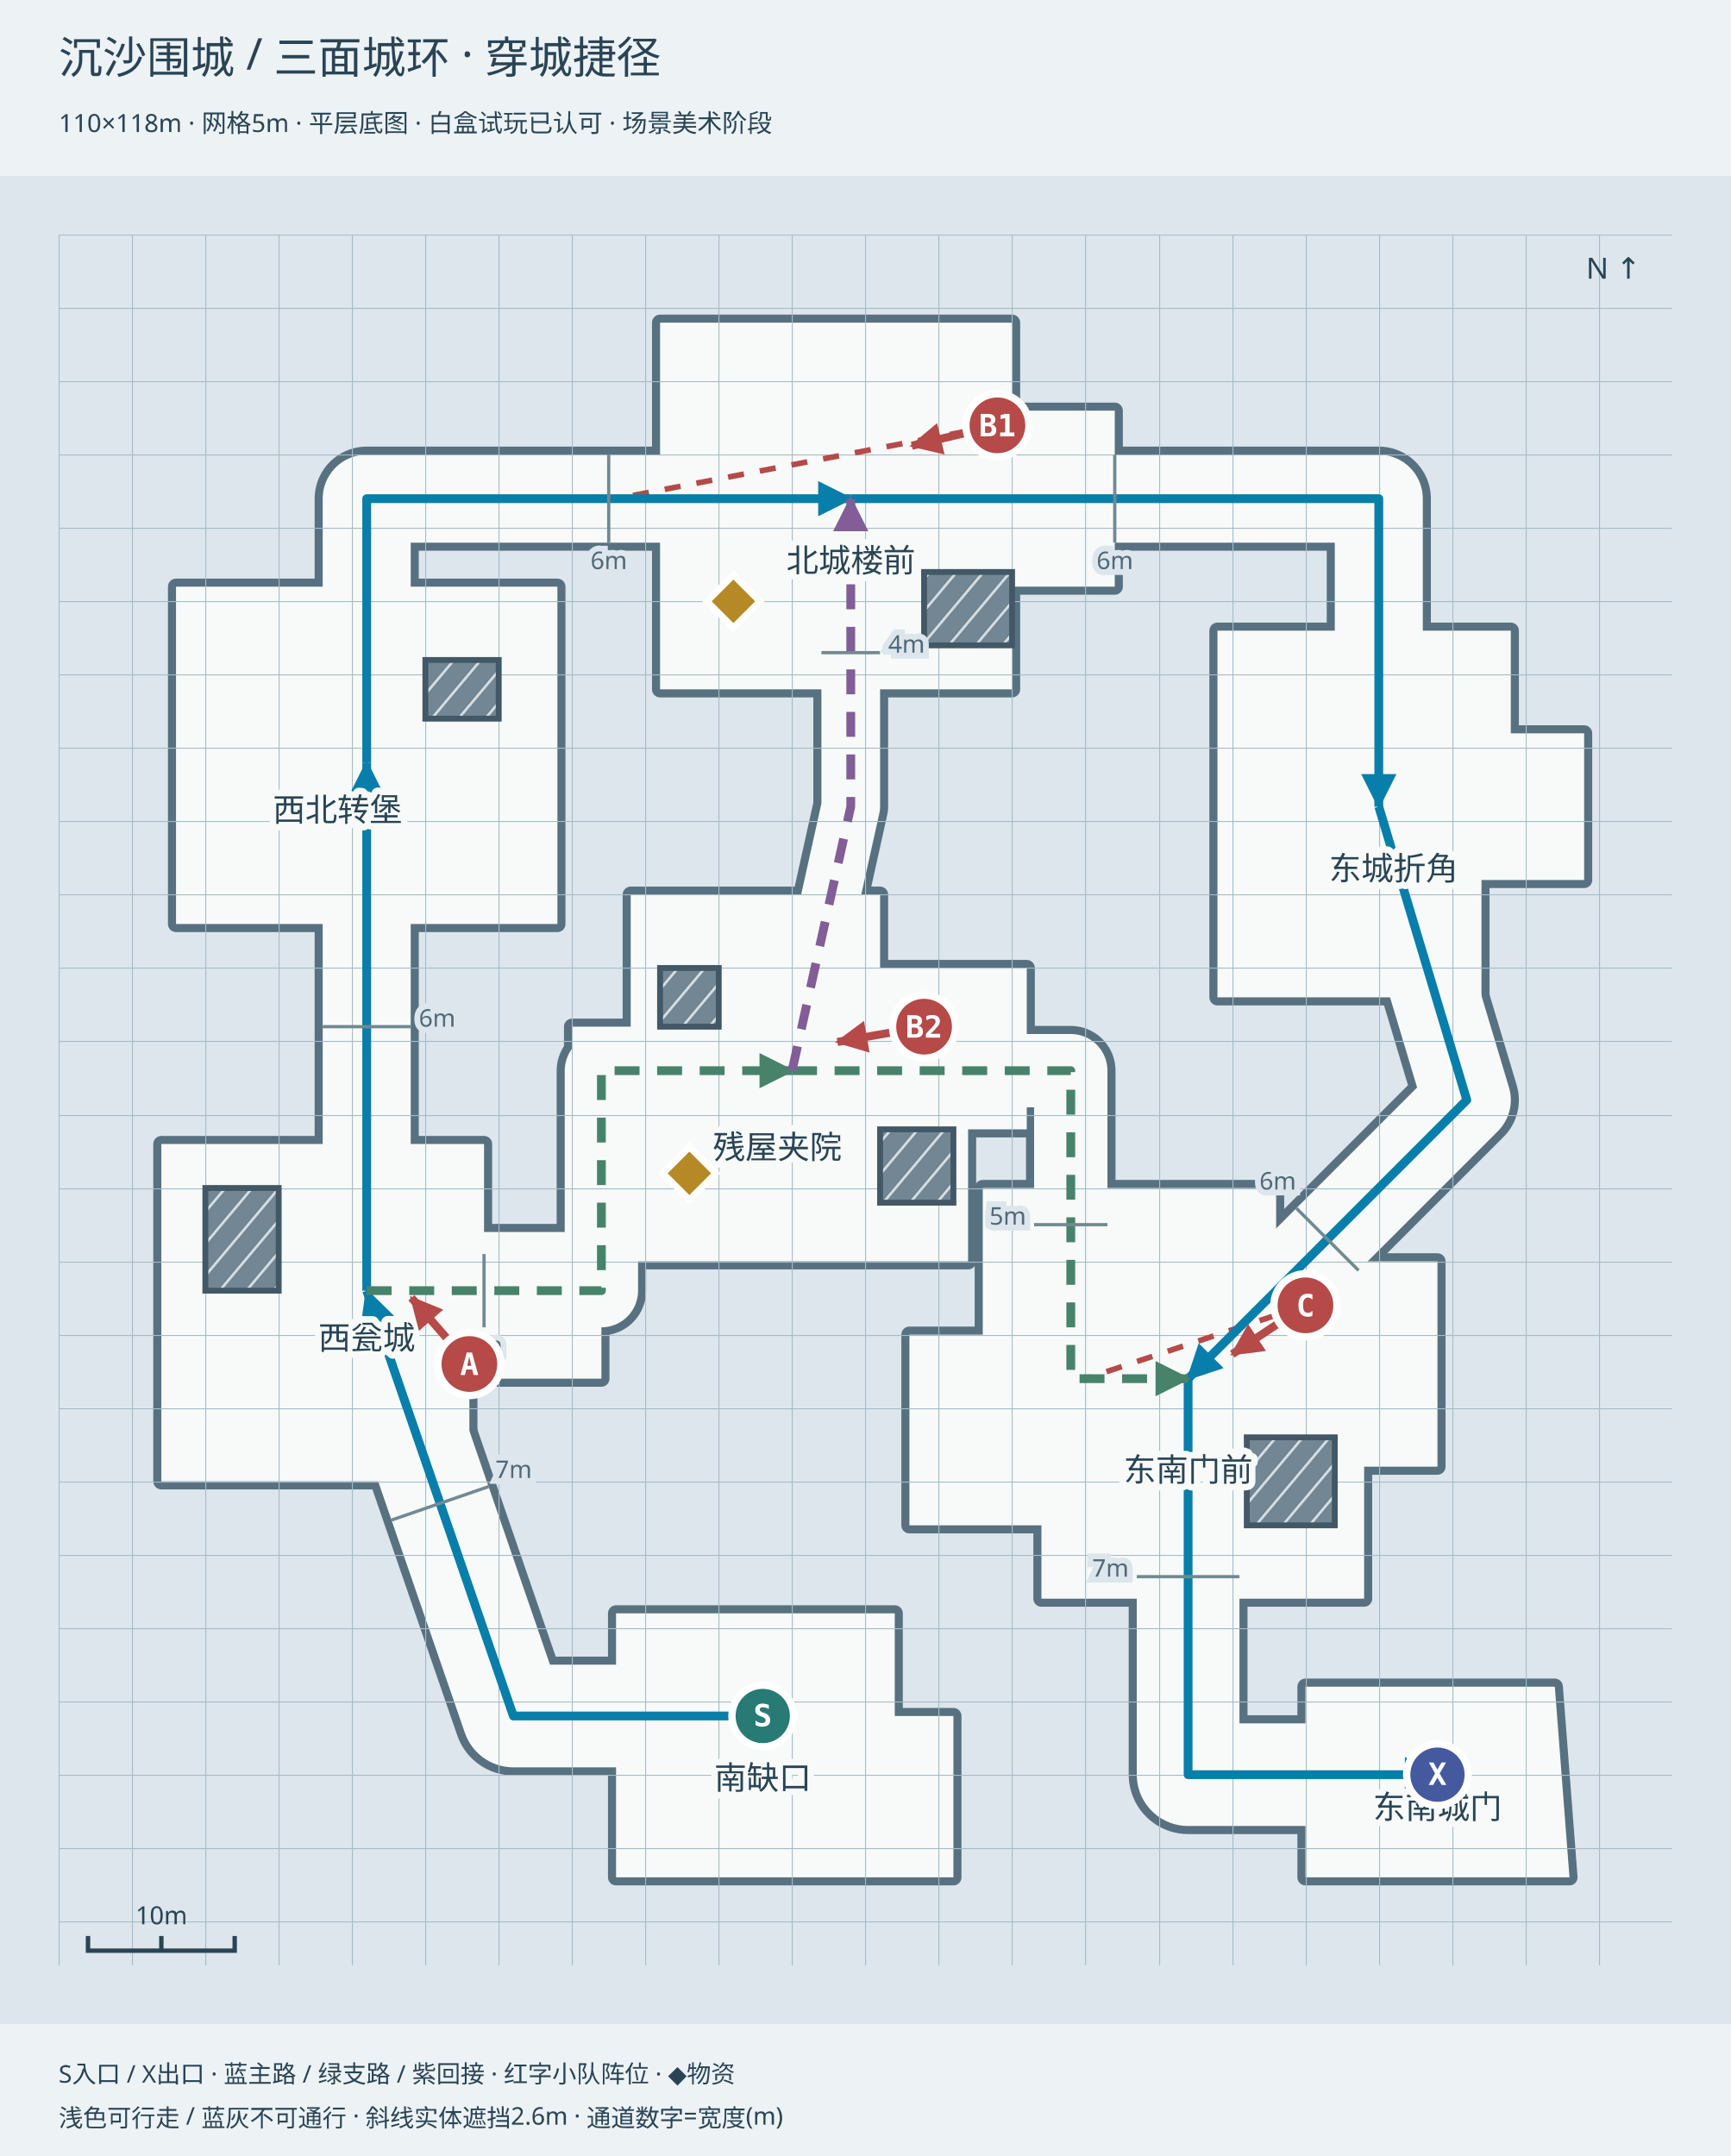
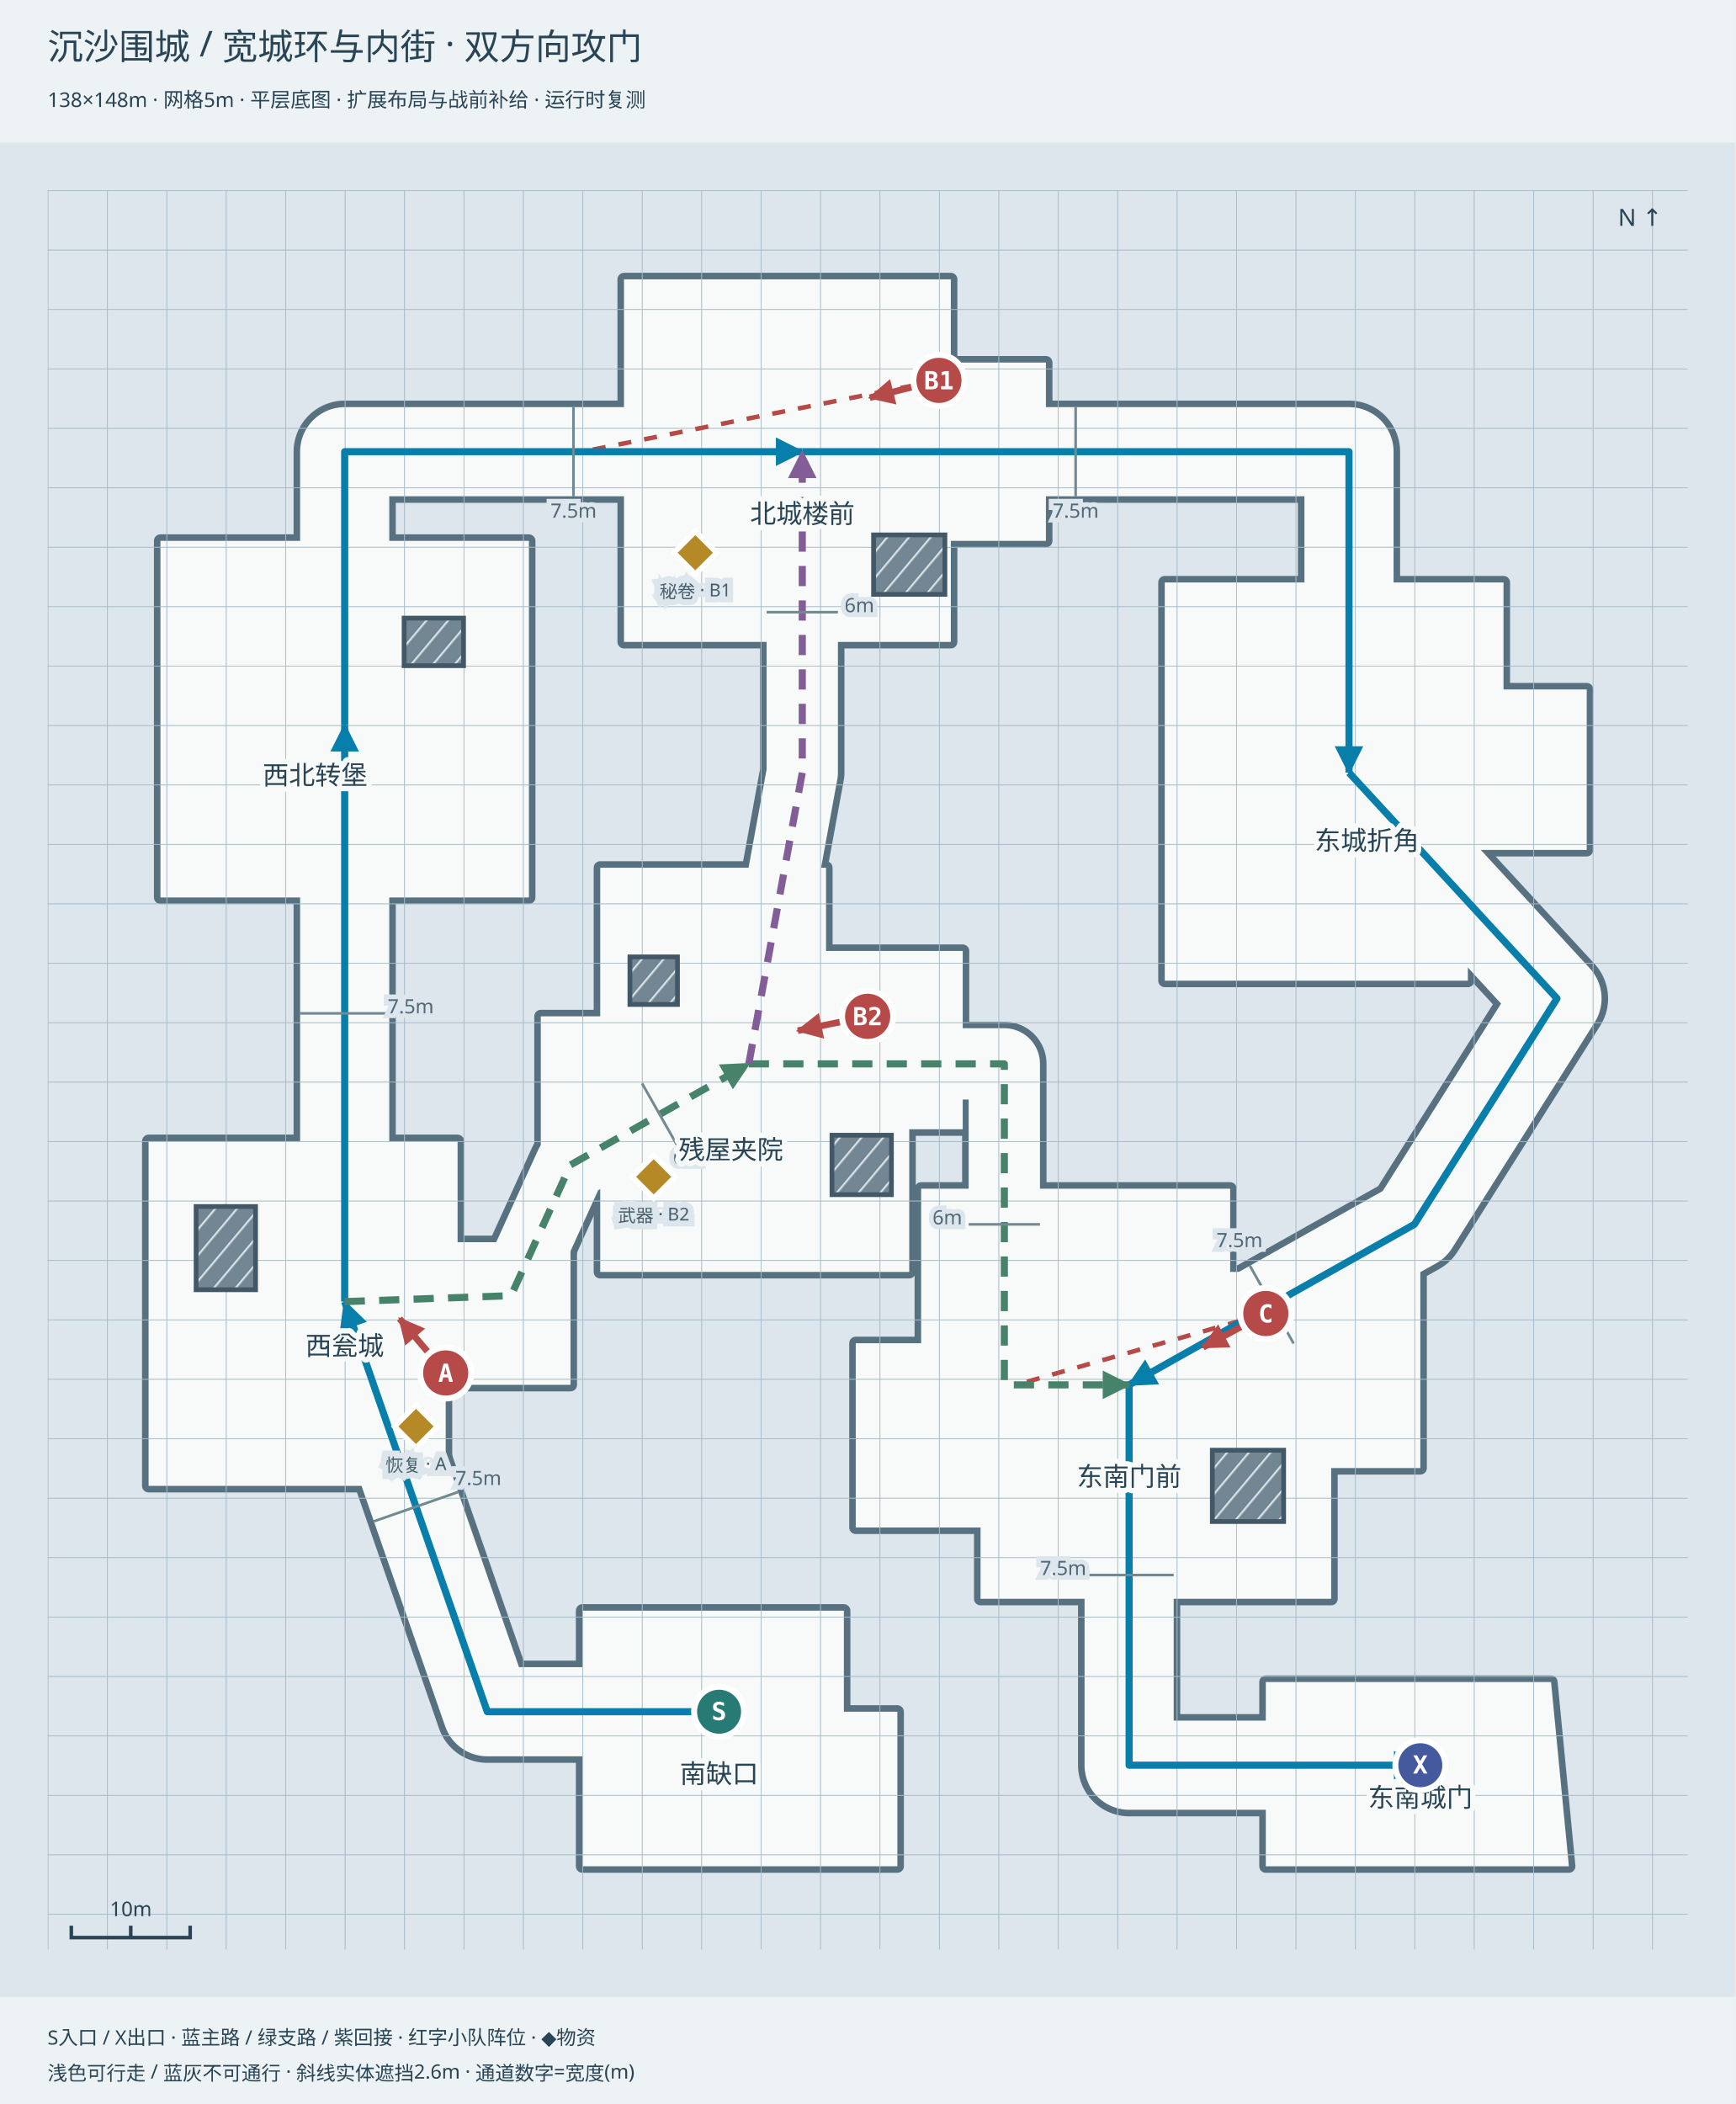
- <svg xmlns="http://www.w3.org/2000/svg" viewBox="0 0 118 147" role="img">
-   <rect width="118" height="147" fill="#edf2f5" />
-   <text style="text-anchor:start" x="4" y="5" font-family="Microsoft YaHei,sans-serif" font-size="3" fill="#294455">沉沙围城 / 三面城环 · 穿城捷径</text>
-   <text style="text-anchor:start" x="4" y="9" font-family="Microsoft YaHei,sans-serif" font-size="1.7" fill="#526978">110×118m · 网格5m · 平层底图 · 白盒试玩已认可 · 场景美术阶段</text>
+ <svg xmlns="http://www.w3.org/2000/svg" viewBox="0 0 146 177" role="img">
+   <rect width="146" height="177" fill="#edf2f5" />
+   <text style="text-anchor:start" x="4" y="5" font-family="Microsoft YaHei,sans-serif" font-size="3" fill="#294455">沉沙围城 / 宽城环与内街 · 双方向攻门</text>
+   <text style="text-anchor:start" x="4" y="9" font-family="Microsoft YaHei,sans-serif" font-size="1.7" fill="#526978">138×148m · 网格5m · 平层底图 · 扩展布局与战前补给 · 运行时复测</text>
  <g transform="translate(0 12)">
    <defs>
      <pattern id="desert-3-grid" width="5" height="5" patternUnits="userSpaceOnUse">
        <path d="M5 0H0V5" fill="none" stroke="#a5bbc8" stroke-width=".13" />
      </pattern>
      <pattern id="desert-3-hatch" width="1.4" height="1.4" patternUnits="userSpaceOnUse" patternTransform="rotate(40)">
        <rect width="1.4" height="1.4" fill="#738693" />
        <path d="M0 0V1.4" stroke="#d1dce1" stroke-width=".35" />
      </pattern>
      <marker id="desert-3-main" markerWidth="4" markerHeight="4" refX="3.7" refY="2" orient="auto" markerUnits="strokeWidth">
        <path d="M0 0L4 2 0 4" fill="#087eaa" />
      </marker>
      <marker id="desert-3-optional" markerWidth="4" markerHeight="4" refX="3.7" refY="2" orient="auto" markerUnits="strokeWidth">
        <path d="M0 0L4 2 0 4" fill="#47836b" />
      </marker>
      <marker id="desert-3-return" markerWidth="4" markerHeight="4" refX="3.7" refY="2" orient="auto" markerUnits="strokeWidth">
        <path d="M0 0L4 2 0 4" fill="#825d98" />
      </marker>
      <marker id="desert-3-threat" markerWidth="4" markerHeight="4" refX="3.7" refY="2" orient="auto" markerUnits="strokeWidth">
        <path d="M0 0L4 2 0 4" fill="#b54a48" />
      </marker>
    </defs>
    <style>text{font-family:'Microsoft YaHei','PingFang SC',sans-serif;fill:#294455;text-anchor:middle;pointer-events:none}.room-label{paint-order:stroke;stroke:#f7faf8;stroke-width:.9;stroke-linejoin:round}.dim{fill:#526978;paint-order:stroke;stroke:#dce6ec;stroke-width:.8}.portal{fill:white;font-family:Consolas,monospace;font-weight:bold}.note{fill:#465f6c;paint-order:stroke;stroke:#dce6ec;stroke-width:1}</style>
-     <rect width="118" height="126" fill="#dce6ec" />
+     <rect width="146" height="156" fill="#dce6ec" />
    <g transform="translate(4 4)">
-       <polyline points="48,101 31,101 21,72" fill="none" stroke="#587180" stroke-width="8.1" stroke-linecap="round" stroke-linejoin="round" />
-       <polyline points="21,72 21,36" fill="none" stroke="#587180" stroke-width="7.1" stroke-linecap="round" stroke-linejoin="round" />
-       <polyline points="21,36 21,18 54,18" fill="none" stroke="#587180" stroke-width="7.1" stroke-linecap="round" stroke-linejoin="round" />
-       <polyline points="54,18 90,18 90,39" fill="none" stroke="#587180" stroke-width="7.1" stroke-linecap="round" stroke-linejoin="round" />
-       <polyline points="90,39 96,59 77,78" fill="none" stroke="#587180" stroke-width="7.1" stroke-linecap="round" stroke-linejoin="round" />
-       <polyline points="77,78 77,105 94,105" fill="none" stroke="#587180" stroke-width="8.1" stroke-linecap="round" stroke-linejoin="round" />
-       <polyline points="21,72 37,72 37,57 50,57" fill="none" stroke="#587180" stroke-width="6.1" stroke-linecap="round" stroke-linejoin="round" />
-       <polyline points="50,57 69,57 69,78 77,78" fill="none" stroke="#587180" stroke-width="6.1" stroke-linecap="round" stroke-linejoin="round" />
-       <polyline points="50,57 54,39 54,18" fill="none" stroke="#587180" stroke-width="5.1" stroke-linecap="round" stroke-linejoin="round" />
-       <polygon points="38,94 57,94 57,101 61,101 61,112 38,112" fill="#587180" stroke="#587180" stroke-width="1.1" stroke-linejoin="round" />
-       <polygon points="7,62 29,62 29,68 37,68 37,78 28,78 28,85 7,85" fill="#587180" stroke="#587180" stroke-width="1.1" stroke-linejoin="round" />
-       <polygon points="8,24 34,24 34,47 8,47" fill="#587180" stroke="#587180" stroke-width="1.1" stroke-linejoin="round" />
-       <polygon points="41,6 65,6 65,12 72,12 72,24 65,24 65,31 41,31" fill="#587180" stroke="#587180" stroke-width="1.1" stroke-linejoin="round" />
-       <polygon points="79,27 99,27 99,34 104,34 104,44 97,44 97,52 79,52" fill="#587180" stroke="#587180" stroke-width="1.1" stroke-linejoin="round" />
-       <polygon points="39,45 56,45 56,50 66,50 66,61 62,61 62,70 39,70 39,65 35,65 35,54 39,54" fill="#587180" stroke="#587180" stroke-width="1.1" stroke-linejoin="round" />
-       <polygon points="63,65 83,65 83,70 94,70 94,84 89,84 89,93 67,93 67,88 58,88 58,75 63,75" fill="#587180" stroke="#587180" stroke-width="1.1" stroke-linejoin="round" />
-       <polygon points="85,99 102,99 103,112 85,112" fill="#587180" stroke="#587180" stroke-width="1.1" stroke-linejoin="round" />
-       <polyline points="48,101 31,101 21,72" fill="none" stroke="#f7faf8" stroke-width="7" stroke-linecap="round" stroke-linejoin="round" />
-       <polyline points="21,72 21,36" fill="none" stroke="#f7faf8" stroke-width="6" stroke-linecap="round" stroke-linejoin="round" />
-       <polyline points="21,36 21,18 54,18" fill="none" stroke="#f7faf8" stroke-width="6" stroke-linecap="round" stroke-linejoin="round" />
-       <polyline points="54,18 90,18 90,39" fill="none" stroke="#f7faf8" stroke-width="6" stroke-linecap="round" stroke-linejoin="round" />
-       <polyline points="90,39 96,59 77,78" fill="none" stroke="#f7faf8" stroke-width="6" stroke-linecap="round" stroke-linejoin="round" />
-       <polyline points="77,78 77,105 94,105" fill="none" stroke="#f7faf8" stroke-width="7" stroke-linecap="round" stroke-linejoin="round" />
-       <polyline points="21,72 37,72 37,57 50,57" fill="none" stroke="#f7faf8" stroke-width="5" stroke-linecap="round" stroke-linejoin="round" />
-       <polyline points="50,57 69,57 69,78 77,78" fill="none" stroke="#f7faf8" stroke-width="5" stroke-linecap="round" stroke-linejoin="round" />
-       <polyline points="50,57 54,39 54,18" fill="none" stroke="#f7faf8" stroke-width="4" stroke-linecap="round" stroke-linejoin="round" />
-       <polygon points="38,94 57,94 57,101 61,101 61,112 38,112" fill="#f7faf8" stroke="none" stroke-width="0" stroke-linejoin="round" />
-       <polygon points="7,62 29,62 29,68 37,68 37,78 28,78 28,85 7,85" fill="#f7faf8" stroke="none" stroke-width="0" stroke-linejoin="round" />
-       <polygon points="8,24 34,24 34,47 8,47" fill="#f7faf8" stroke="none" stroke-width="0" stroke-linejoin="round" />
-       <polygon points="41,6 65,6 65,12 72,12 72,24 65,24 65,31 41,31" fill="#f7faf8" stroke="none" stroke-width="0" stroke-linejoin="round" />
-       <polygon points="79,27 99,27 99,34 104,34 104,44 97,44 97,52 79,52" fill="#f7faf8" stroke="none" stroke-width="0" stroke-linejoin="round" />
-       <polygon points="39,45 56,45 56,50 66,50 66,61 62,61 62,70 39,70 39,65 35,65 35,54 39,54" fill="#f7faf8" stroke="none" stroke-width="0" stroke-linejoin="round" />
-       <polygon points="63,65 83,65 83,70 94,70 94,84 89,84 89,93 67,93 67,88 58,88 58,75 63,75" fill="#f7faf8" stroke="none" stroke-width="0" stroke-linejoin="round" />
-       <polygon points="85,99 102,99 103,112 85,112" fill="#f7faf8" stroke="none" stroke-width="0" stroke-linejoin="round" />
-       <rect width="110" height="118" fill="url(#desert-3-grid)" />
-       <polygon points="10,65 15,65 15,72 10,72" fill="url(#desert-3-hatch)" stroke="#435867" stroke-width=".4" />
-       <polygon points="25,29 30,29 30,33 25,33" fill="url(#desert-3-hatch)" stroke="#435867" stroke-width=".4" />
-       <polygon points="59,23 65,23 65,28 59,28" fill="url(#desert-3-hatch)" stroke="#435867" stroke-width=".4" />
-       <polygon points="41,50 45,50 45,54 41,54" fill="url(#desert-3-hatch)" stroke="#435867" stroke-width=".4" />
-       <polygon points="56,61 61,61 61,66 56,66" fill="url(#desert-3-hatch)" stroke="#435867" stroke-width=".4" />
-       <polygon points="81,82 87,82 87,88 81,88" fill="url(#desert-3-hatch)" stroke="#435867" stroke-width=".4" />
+       <polyline points="56.5,128 37,128 25,93.5" fill="none" stroke="#587180" stroke-width="8.6" stroke-linecap="round" stroke-linejoin="round" />
+       <polyline points="25,93.5 25,45" fill="none" stroke="#587180" stroke-width="8.6" stroke-linecap="round" stroke-linejoin="round" />
+       <polyline points="25,45 25,22 63.5,22" fill="none" stroke="#587180" stroke-width="8.6" stroke-linecap="round" stroke-linejoin="round" />
+       <polyline points="63.5,22 109.5,22 109.5,49" fill="none" stroke="#587180" stroke-width="8.6" stroke-linecap="round" stroke-linejoin="round" />
+       <polyline points="109.5,49 127,68 115,87 91,100.5" fill="none" stroke="#587180" stroke-width="8.6" stroke-linecap="round" stroke-linejoin="round" />
+       <polyline points="91,100.5 91,132.5 115.5,132.5" fill="none" stroke="#587180" stroke-width="8.6" stroke-linecap="round" stroke-linejoin="round" />
+       <polyline points="25,93.5 39,93 44,82 59,73.5" fill="none" stroke="#587180" stroke-width="7.1" stroke-linecap="round" stroke-linejoin="round" />
+       <polyline points="59,73.5 80.5,73.5 80.5,100.5 91,100.5" fill="none" stroke="#587180" stroke-width="7.1" stroke-linecap="round" stroke-linejoin="round" />
+       <polyline points="59,73.5 63.5,49 63.5,22" fill="none" stroke="#587180" stroke-width="7.1" stroke-linecap="round" stroke-linejoin="round" />
+       <polygon points="45,119.5 67,119.5 67,128 71.5,128 71.5,141 45,141" fill="#587180" stroke="#587180" stroke-width="1.1" stroke-linejoin="round" />
+       <polygon points="8.5,80 34.5,80 34.5,88.5 44,88.5 44,100.5 33.5,100.5 33.5,109 8.5,109" fill="#587180" stroke="#587180" stroke-width="1.1" stroke-linejoin="round" />
+       <polygon points="9.5,29.5 40.5,29.5 40.5,59.5 9.5,59.5" fill="#587180" stroke="#587180" stroke-width="1.1" stroke-linejoin="round" />
+       <polygon points="48.5,7.5 76,7.5 76,14.5 84,14.5 84,29.5 76,29.5 76,38 48.5,38" fill="#587180" stroke="#587180" stroke-width="1.1" stroke-linejoin="round" />
+       <polygon points="94,33 122.5,33 122.5,42 129.5,42 129.5,55.5 119.5,55.5 119.5,66.5 94,66.5" fill="#587180" stroke="#587180" stroke-width="1.1" stroke-linejoin="round" />
+       <polygon points="46.5,57 65.5,57 65.5,64 77,64 77,79 72.5,79 72.5,91 46.5,91 46.5,84 41.5,84 41.5,69.5 46.5,69.5" fill="#587180" stroke="#587180" stroke-width="1.1" stroke-linejoin="round" />
+       <polygon points="73.5,84 99.5,84 99.5,91 115.5,91 115.5,107.5 108,107.5 108,118.5 78.5,118.5 78.5,112.5 68,112.5 68,97 73.5,97" fill="#587180" stroke="#587180" stroke-width="1.1" stroke-linejoin="round" />
+       <polygon points="102.5,125.5 126.5,125.5 128,141 102.5,141" fill="#587180" stroke="#587180" stroke-width="1.1" stroke-linejoin="round" />
+       <polyline points="56.5,128 37,128 25,93.5" fill="none" stroke="#f7faf8" stroke-width="7.5" stroke-linecap="round" stroke-linejoin="round" />
+       <polyline points="25,93.5 25,45" fill="none" stroke="#f7faf8" stroke-width="7.5" stroke-linecap="round" stroke-linejoin="round" />
+       <polyline points="25,45 25,22 63.5,22" fill="none" stroke="#f7faf8" stroke-width="7.5" stroke-linecap="round" stroke-linejoin="round" />
+       <polyline points="63.5,22 109.5,22 109.5,49" fill="none" stroke="#f7faf8" stroke-width="7.5" stroke-linecap="round" stroke-linejoin="round" />
+       <polyline points="109.5,49 127,68 115,87 91,100.5" fill="none" stroke="#f7faf8" stroke-width="7.5" stroke-linecap="round" stroke-linejoin="round" />
+       <polyline points="91,100.5 91,132.5 115.5,132.5" fill="none" stroke="#f7faf8" stroke-width="7.5" stroke-linecap="round" stroke-linejoin="round" />
+       <polyline points="25,93.5 39,93 44,82 59,73.5" fill="none" stroke="#f7faf8" stroke-width="6" stroke-linecap="round" stroke-linejoin="round" />
+       <polyline points="59,73.5 80.5,73.5 80.5,100.5 91,100.5" fill="none" stroke="#f7faf8" stroke-width="6" stroke-linecap="round" stroke-linejoin="round" />
+       <polyline points="59,73.5 63.5,49 63.5,22" fill="none" stroke="#f7faf8" stroke-width="6" stroke-linecap="round" stroke-linejoin="round" />
+       <polygon points="45,119.5 67,119.5 67,128 71.5,128 71.5,141 45,141" fill="#f7faf8" stroke="none" stroke-width="0" stroke-linejoin="round" />
+       <polygon points="8.5,80 34.5,80 34.5,88.5 44,88.5 44,100.5 33.5,100.5 33.5,109 8.5,109" fill="#f7faf8" stroke="none" stroke-width="0" stroke-linejoin="round" />
+       <polygon points="9.5,29.5 40.5,29.5 40.5,59.5 9.5,59.5" fill="#f7faf8" stroke="none" stroke-width="0" stroke-linejoin="round" />
+       <polygon points="48.5,7.5 76,7.5 76,14.5 84,14.5 84,29.5 76,29.5 76,38 48.5,38" fill="#f7faf8" stroke="none" stroke-width="0" stroke-linejoin="round" />
+       <polygon points="94,33 122.5,33 122.5,42 129.5,42 129.5,55.5 119.5,55.5 119.5,66.5 94,66.5" fill="#f7faf8" stroke="none" stroke-width="0" stroke-linejoin="round" />
+       <polygon points="46.5,57 65.5,57 65.5,64 77,64 77,79 72.5,79 72.5,91 46.5,91 46.5,84 41.5,84 41.5,69.5 46.5,69.5" fill="#f7faf8" stroke="none" stroke-width="0" stroke-linejoin="round" />
+       <polygon points="73.5,84 99.5,84 99.5,91 115.5,91 115.5,107.5 108,107.5 108,118.5 78.5,118.5 78.5,112.5 68,112.5 68,97 73.5,97" fill="#f7faf8" stroke="none" stroke-width="0" stroke-linejoin="round" />
+       <polygon points="102.5,125.5 126.5,125.5 128,141 102.5,141" fill="#f7faf8" stroke="none" stroke-width="0" stroke-linejoin="round" />
+       <rect width="138" height="148" fill="url(#desert-3-grid)" />
+       <polygon points="12.5,85.5 17.5,85.5 17.5,92.5 12.5,92.5" fill="url(#desert-3-hatch)" stroke="#435867" stroke-width=".4" />
+       <polygon points="30,36 35,36 35,40 30,40" fill="url(#desert-3-hatch)" stroke="#435867" stroke-width=".4" />
+       <polygon points="69.5,29 75.5,29 75.5,34 69.5,34" fill="url(#desert-3-hatch)" stroke="#435867" stroke-width=".4" />
+       <polygon points="49,64.5 53,64.5 53,68.5 49,68.5" fill="url(#desert-3-hatch)" stroke="#435867" stroke-width=".4" />
+       <polygon points="66,79.5 71,79.5 71,84.5 66,84.5" fill="url(#desert-3-hatch)" stroke="#435867" stroke-width=".4" />
+       <polygon points="98,106 104,106 104,112 98,112" fill="url(#desert-3-hatch)" stroke="#435867" stroke-width=".4" />
      <g data-layer="sightlines">
        <g>
-           <line x1="64" y1="13" x2="38" y2="18" stroke="#b54a48" stroke-width=".38" stroke-dasharray="1.1 1.1" />
+           <line x1="75" y1="16" x2="45" y2="22" stroke="#b54a48" stroke-width=".38" stroke-dasharray="1.1 1.1" />
        </g>
        <g>
-           <line x1="85" y1="73" x2="70" y2="78" stroke="#b54a48" stroke-width=".38" stroke-dasharray="1.1 1.1" />
+           <line x1="102.5" y1="94.5" x2="81.5" y2="100.5" stroke="#b54a48" stroke-width=".38" stroke-dasharray="1.1 1.1" />
        </g>
      </g>
      <g data-layer="routes">
-         <polyline points="48,101 31,101 21,72" fill="none" stroke="#087eaa" stroke-width="0.6" stroke-dasharray="none" stroke-linejoin="round" marker-end="url(#desert-3-main)" />
-         <polyline points="21,72 21,36" fill="none" stroke="#087eaa" stroke-width="0.6" stroke-dasharray="none" stroke-linejoin="round" marker-end="url(#desert-3-main)" />
-         <polyline points="21,36 21,18 54,18" fill="none" stroke="#087eaa" stroke-width="0.6" stroke-dasharray="none" stroke-linejoin="round" marker-end="url(#desert-3-main)" />
-         <polyline points="54,18 90,18 90,39" fill="none" stroke="#087eaa" stroke-width="0.6" stroke-dasharray="none" stroke-linejoin="round" marker-end="url(#desert-3-main)" />
-         <polyline points="90,39 96,59 77,78" fill="none" stroke="#087eaa" stroke-width="0.6" stroke-dasharray="none" stroke-linejoin="round" marker-end="url(#desert-3-main)" />
-         <polyline points="77,78 77,105 94,105" fill="none" stroke="#087eaa" stroke-width="0.6" stroke-dasharray="none" stroke-linejoin="round" marker-end="url(#desert-3-main)" />
-         <polyline points="21,72 37,72 37,57 50,57" fill="none" stroke="#47836b" stroke-width="0.6" stroke-dasharray="1.7 1.2" stroke-linejoin="round" marker-end="url(#desert-3-optional)" />
-         <polyline points="50,57 69,57 69,78 77,78" fill="none" stroke="#47836b" stroke-width="0.6" stroke-dasharray="1.7 1.2" stroke-linejoin="round" marker-end="url(#desert-3-optional)" />
-         <polyline points="50,57 54,39 54,18" fill="none" stroke="#825d98" stroke-width="0.6" stroke-dasharray="1.7 1.2" stroke-linejoin="round" marker-end="url(#desert-3-return)" />
+         <polyline points="56.5,128 37,128 25,93.5" fill="none" stroke="#087eaa" stroke-width="0.6" stroke-dasharray="none" stroke-linejoin="round" marker-end="url(#desert-3-main)" />
+         <polyline points="25,93.5 25,45" fill="none" stroke="#087eaa" stroke-width="0.6" stroke-dasharray="none" stroke-linejoin="round" marker-end="url(#desert-3-main)" />
+         <polyline points="25,45 25,22 63.5,22" fill="none" stroke="#087eaa" stroke-width="0.6" stroke-dasharray="none" stroke-linejoin="round" marker-end="url(#desert-3-main)" />
+         <polyline points="63.5,22 109.5,22 109.5,49" fill="none" stroke="#087eaa" stroke-width="0.6" stroke-dasharray="none" stroke-linejoin="round" marker-end="url(#desert-3-main)" />
+         <polyline points="109.5,49 127,68 115,87 91,100.5" fill="none" stroke="#087eaa" stroke-width="0.6" stroke-dasharray="none" stroke-linejoin="round" marker-end="url(#desert-3-main)" />
+         <polyline points="91,100.5 91,132.5 115.5,132.5" fill="none" stroke="#087eaa" stroke-width="0.6" stroke-dasharray="none" stroke-linejoin="round" marker-end="url(#desert-3-main)" />
+         <polyline points="25,93.5 39,93 44,82 59,73.5" fill="none" stroke="#47836b" stroke-width="0.6" stroke-dasharray="1.7 1.2" stroke-linejoin="round" marker-end="url(#desert-3-optional)" />
+         <polyline points="59,73.5 80.5,73.5 80.5,100.5 91,100.5" fill="none" stroke="#47836b" stroke-width="0.6" stroke-dasharray="1.7 1.2" stroke-linejoin="round" marker-end="url(#desert-3-optional)" />
+         <polyline points="59,73.5 63.5,49 63.5,22" fill="none" stroke="#825d98" stroke-width="0.6" stroke-dasharray="1.7 1.2" stroke-linejoin="round" marker-end="url(#desert-3-return)" />
      </g>
      <g data-layer="dimensions">
        <g>
-           <line x1="22.691" y1="87.641" x2="29.309" y2="85.359" stroke="#718993" stroke-width=".22" />
-           <text x="31.01" y="84.772" class="dim" font-size="1.65">7m</text>
+           <line x1="27.458" y1="111.982" x2="34.542" y2="109.518" stroke="#718993" stroke-width=".22" />
+           <text x="36.242" y="108.927" class="dim" font-size="1.65">7.5m</text>
        </g>
        <g>
-           <line x1="18" y1="54" x2="24" y2="54" stroke="#718993" stroke-width=".22" />
-           <text x="25.8" y="54" class="dim" font-size="1.65">6m</text>
+           <line x1="21.25" y1="69.25" x2="28.75" y2="69.25" stroke="#718993" stroke-width=".22" />
+           <text x="30.55" y="69.25" class="dim" font-size="1.65">7.5m</text>
        </g>
        <g>
-           <line x1="37.5" y1="15" x2="37.5" y2="21" stroke="#718993" stroke-width=".22" />
-           <text x="37.5" y="22.8" class="dim" font-size="1.65">6m</text>
+           <line x1="44.25" y1="18.25" x2="44.25" y2="25.75" stroke="#718993" stroke-width=".22" />
+           <text x="44.25" y="27.55" class="dim" font-size="1.65">7.5m</text>
        </g>
        <g>
-           <line x1="72" y1="15" x2="72" y2="21" stroke="#718993" stroke-width=".22" />
-           <text x="72" y="22.8" class="dim" font-size="1.65">6m</text>
+           <line x1="86.5" y1="18.25" x2="86.5" y2="25.75" stroke="#718993" stroke-width=".22" />
+           <text x="86.5" y="27.55" class="dim" font-size="1.65">7.5m</text>
        </g>
        <g>
-           <line x1="88.621" y1="70.621" x2="84.379" y2="66.379" stroke="#718993" stroke-width=".22" />
-           <text x="83.106" y="65.106" class="dim" font-size="1.65">6m</text>
+           <line x1="104.838" y1="97.018" x2="101.162" y2="90.482" stroke="#718993" stroke-width=".22" />
+           <text x="100.279" y="88.913" class="dim" font-size="1.65">7.5m</text>
        </g>
        <g>
-           <line x1="80.5" y1="91.5" x2="73.5" y2="91.5" stroke="#718993" stroke-width=".22" />
-           <text x="71.7" y="91.5" class="dim" font-size="1.65">7m</text>
+           <line x1="94.75" y1="116.5" x2="87.25" y2="116.5" stroke="#718993" stroke-width=".22" />
+           <text x="85.45" y="116.5" class="dim" font-size="1.65">7.5m</text>
        </g>
        <g>
-           <line x1="29" y1="69.5" x2="29" y2="74.5" stroke="#718993" stroke-width=".22" />
-           <text x="29" y="76.3" class="dim" font-size="1.65">5m</text>
+           <line x1="50.021" y1="75.14" x2="52.979" y2="80.36" stroke="#718993" stroke-width=".22" />
+           <text x="53.866" y="81.926" class="dim" font-size="1.65">6m</text>
        </g>
        <g>
-           <line x1="71.5" y1="67.5" x2="66.5" y2="67.5" stroke="#718993" stroke-width=".22" />
-           <text x="64.7" y="67.5" class="dim" font-size="1.65">5m</text>
+           <line x1="83.5" y1="87" x2="77.5" y2="87" stroke="#718993" stroke-width=".22" />
+           <text x="75.7" y="87" class="dim" font-size="1.65">6m</text>
        </g>
        <g>
-           <line x1="52" y1="28.5" x2="56" y2="28.5" stroke="#718993" stroke-width=".22" />
-           <text x="57.8" y="28.5" class="dim" font-size="1.65">4m</text>
+           <line x1="60.5" y1="35.5" x2="66.5" y2="35.5" stroke="#718993" stroke-width=".22" />
+           <text x="68.3" y="35.5" class="dim" font-size="1.65">6m</text>
        </g>
      </g>
      <g data-layer="labels">
-         <text x="48" y="106" class="room-label" font-size="2.2">南缺口</text>
-         <text x="21" y="76" class="room-label" font-size="2.2">西瓮城</text>
-         <text x="19" y="40" class="room-label" font-size="2.2">西北转堡</text>
-         <text x="54" y="23" class="room-label" font-size="2.2">北城楼前</text>
-         <text x="91" y="44" class="room-label" font-size="2.2">东城折角</text>
-         <text x="49" y="63" class="room-label" font-size="2.2">残屋夹院</text>
-         <text x="77" y="85" class="room-label" font-size="2.2">东南门前</text>
-         <text x="94" y="108" class="room-label" font-size="2.2">东南城门</text>
+         <text x="56.5" y="134" class="room-label" font-size="2.2">南缺口</text>
+         <text x="25" y="98" class="room-label" font-size="2.2">西瓮城</text>
+         <text x="22.5" y="50" class="room-label" font-size="2.2">西北转堡</text>
+         <text x="63.5" y="28" class="room-label" font-size="2.2">北城楼前</text>
+         <text x="111" y="55.5" class="room-label" font-size="2.2">东城折角</text>
+         <text x="57.5" y="81.5" class="room-label" font-size="2.2">残屋夹院</text>
+         <text x="91" y="109" class="room-label" font-size="2.2">东南门前</text>
+         <text x="115.5" y="136" class="room-label" font-size="2.2">东南城门</text>
      </g>
      <g data-layer="encounters">
        <g>
-           <line x1="28" y1="77" x2="24.049" y2="72.485" stroke="#b54a48" stroke-width=".55" marker-end="url(#desert-3-threat)" />
-           <circle cx="28" cy="77" r="2.15" fill="#b54a48" stroke="#fff" stroke-width=".5" />
-           <text x="28" y="77.75" class="portal" font-size="2.1">A</text>
+           <line x1="33.5" y1="99.5" x2="29.614" y2="94.928" stroke="#b54a48" stroke-width=".55" marker-end="url(#desert-3-threat)" />
+           <circle cx="33.5" cy="99.5" r="2.15" fill="#b54a48" stroke="#fff" stroke-width=".5" />
+           <text x="33.5" y="100.25" class="portal" font-size="2.1">A</text>
        </g>
        <g>
-           <line x1="64" y1="13" x2="58.163" y2="14.39" stroke="#b54a48" stroke-width=".55" marker-end="url(#desert-3-threat)" />
-           <circle cx="64" cy="13" r="2.15" fill="#b54a48" stroke="#fff" stroke-width=".5" />
-           <text x="64" y="13.75" class="portal" font-size="2.1">B1</text>
+           <line x1="75" y1="16" x2="69.179" y2="17.455" stroke="#b54a48" stroke-width=".55" marker-end="url(#desert-3-threat)" />
+           <circle cx="75" cy="16" r="2.15" fill="#b54a48" stroke="#fff" stroke-width=".5" />
+           <text x="75" y="16.75" class="portal" font-size="2.1">B1</text>
        </g>
        <g>
-           <line x1="59" y1="54" x2="53.091" y2="55.043" stroke="#b54a48" stroke-width=".55" marker-end="url(#desert-3-threat)" />
-           <circle cx="59" cy="54" r="2.15" fill="#b54a48" stroke="#fff" stroke-width=".5" />
-           <text x="59" y="54.75" class="portal" font-size="2.1">B2</text>
+           <line x1="69" y1="69.5" x2="63.122" y2="70.706" stroke="#b54a48" stroke-width=".55" marker-end="url(#desert-3-threat)" />
+           <circle cx="69" cy="69.5" r="2.15" fill="#b54a48" stroke="#fff" stroke-width=".5" />
+           <text x="69" y="70.25" class="portal" font-size="2.1">B2</text>
        </g>
        <g>
-           <line x1="85" y1="73" x2="80.008" y2="76.328" stroke="#b54a48" stroke-width=".55" marker-end="url(#desert-3-threat)" />
-           <circle cx="85" cy="73" r="2.15" fill="#b54a48" stroke="#fff" stroke-width=".5" />
-           <text x="85" y="73.75" class="portal" font-size="2.1">C</text>
+           <line x1="102.5" y1="94.5" x2="97.217" y2="97.345" stroke="#b54a48" stroke-width=".55" marker-end="url(#desert-3-threat)" />
+           <circle cx="102.5" cy="94.5" r="2.15" fill="#b54a48" stroke="#fff" stroke-width=".5" />
+           <text x="102.5" y="95.25" class="portal" font-size="2.1">C</text>
        </g>
        <g>
-           <path d="M46 23.2l1.8 1.8-1.8 1.8-1.8-1.8z" fill="#b58a26" stroke="#fff" stroke-width=".45" />
+           <path d="M31 102.2l1.8 1.8-1.8 1.8-1.8-1.8z" fill="#b58a26" stroke="#fff" stroke-width=".45" />
+           <text x="31" y="107.8" class="note" font-size="1.5">恢复 · A</text>
        </g>
        <g>
-           <path d="M43 62.2l1.8 1.8-1.8 1.8-1.8-1.8z" fill="#b58a26" stroke="#fff" stroke-width=".45" />
+           <path d="M51 81.2l1.8 1.8-1.8 1.8-1.8-1.8z" fill="#b58a26" stroke="#fff" stroke-width=".45" />
+           <text x="51" y="86.8" class="note" font-size="1.5">武器 · B2</text>
+         </g>
+         <g>
+           <path d="M54.5 28.7l1.8 1.8-1.8 1.8-1.8-1.8z" fill="#b58a26" stroke="#fff" stroke-width=".45" />
+           <text x="54.5" y="34.3" class="note" font-size="1.5">秘卷 · B1</text>
        </g>
      </g>
      <g>
-         <circle cx="48" cy="101" r="2.1" fill="#277b74" stroke="#fff" stroke-width=".5" />
-         <text x="48" y="101.7" class="portal" font-size="2.1">S</text>
+         <circle cx="56.5" cy="128" r="2.1" fill="#277b74" stroke="#fff" stroke-width=".5" />
+         <text x="56.5" y="128.7" class="portal" font-size="2.1">S</text>
      </g>
      <g>
-         <circle cx="94" cy="105" r="2.1" fill="#455a9e" stroke="#fff" stroke-width=".5" />
-         <text x="94" y="105.7" class="portal" font-size="2.1">X</text>
+         <circle cx="115.5" cy="132.5" r="2.1" fill="#455a9e" stroke="#fff" stroke-width=".5" />
+         <text x="115.5" y="133.2" class="portal" font-size="2.1">X</text>
      </g>
-       <g transform="translate(2 117)">
+       <g transform="translate(2 147)">
        <path d="M0-1V0H10V-1M5 0V-1" stroke="#294455" stroke-width=".3" fill="none" />
        <text x="5" y="-1.8" class="" font-size="1.7">10m</text>
      </g>
-       <text x="106" y="3" class="" font-size="2">N ↑</text>
+       <text x="134" y="3" class="" font-size="2">N ↑</text>
    </g>
  </g>
-   <text style="text-anchor:start" x="4" y="142" font-family="Microsoft YaHei,sans-serif" font-size="1.65" fill="#294455">S入口 / X出口 · 蓝主路 / 绿支路 / 紫回接 · 红字小队阵位 · ◆物资</text>
-   <text style="text-anchor:start" x="4" y="145" font-family="Microsoft YaHei,sans-serif" font-size="1.65" fill="#294455">浅色可行走 / 蓝灰不可通行 · 斜线实体遮挡2.6m · 通道数字=宽度(m)</text>
+   <text style="text-anchor:start" x="4" y="172" font-family="Microsoft YaHei,sans-serif" font-size="1.65" fill="#294455">S入口 / X出口 · 蓝主路 / 绿支路 / 紫回接 · 红字小队阵位 · ◆物资</text>
+   <text style="text-anchor:start" x="4" y="175" font-family="Microsoft YaHei,sans-serif" font-size="1.65" fill="#294455">浅色可行走 / 蓝灰不可通行 · 斜线实体遮挡2.6m · 通道数字=宽度(m)</text>
</svg>
